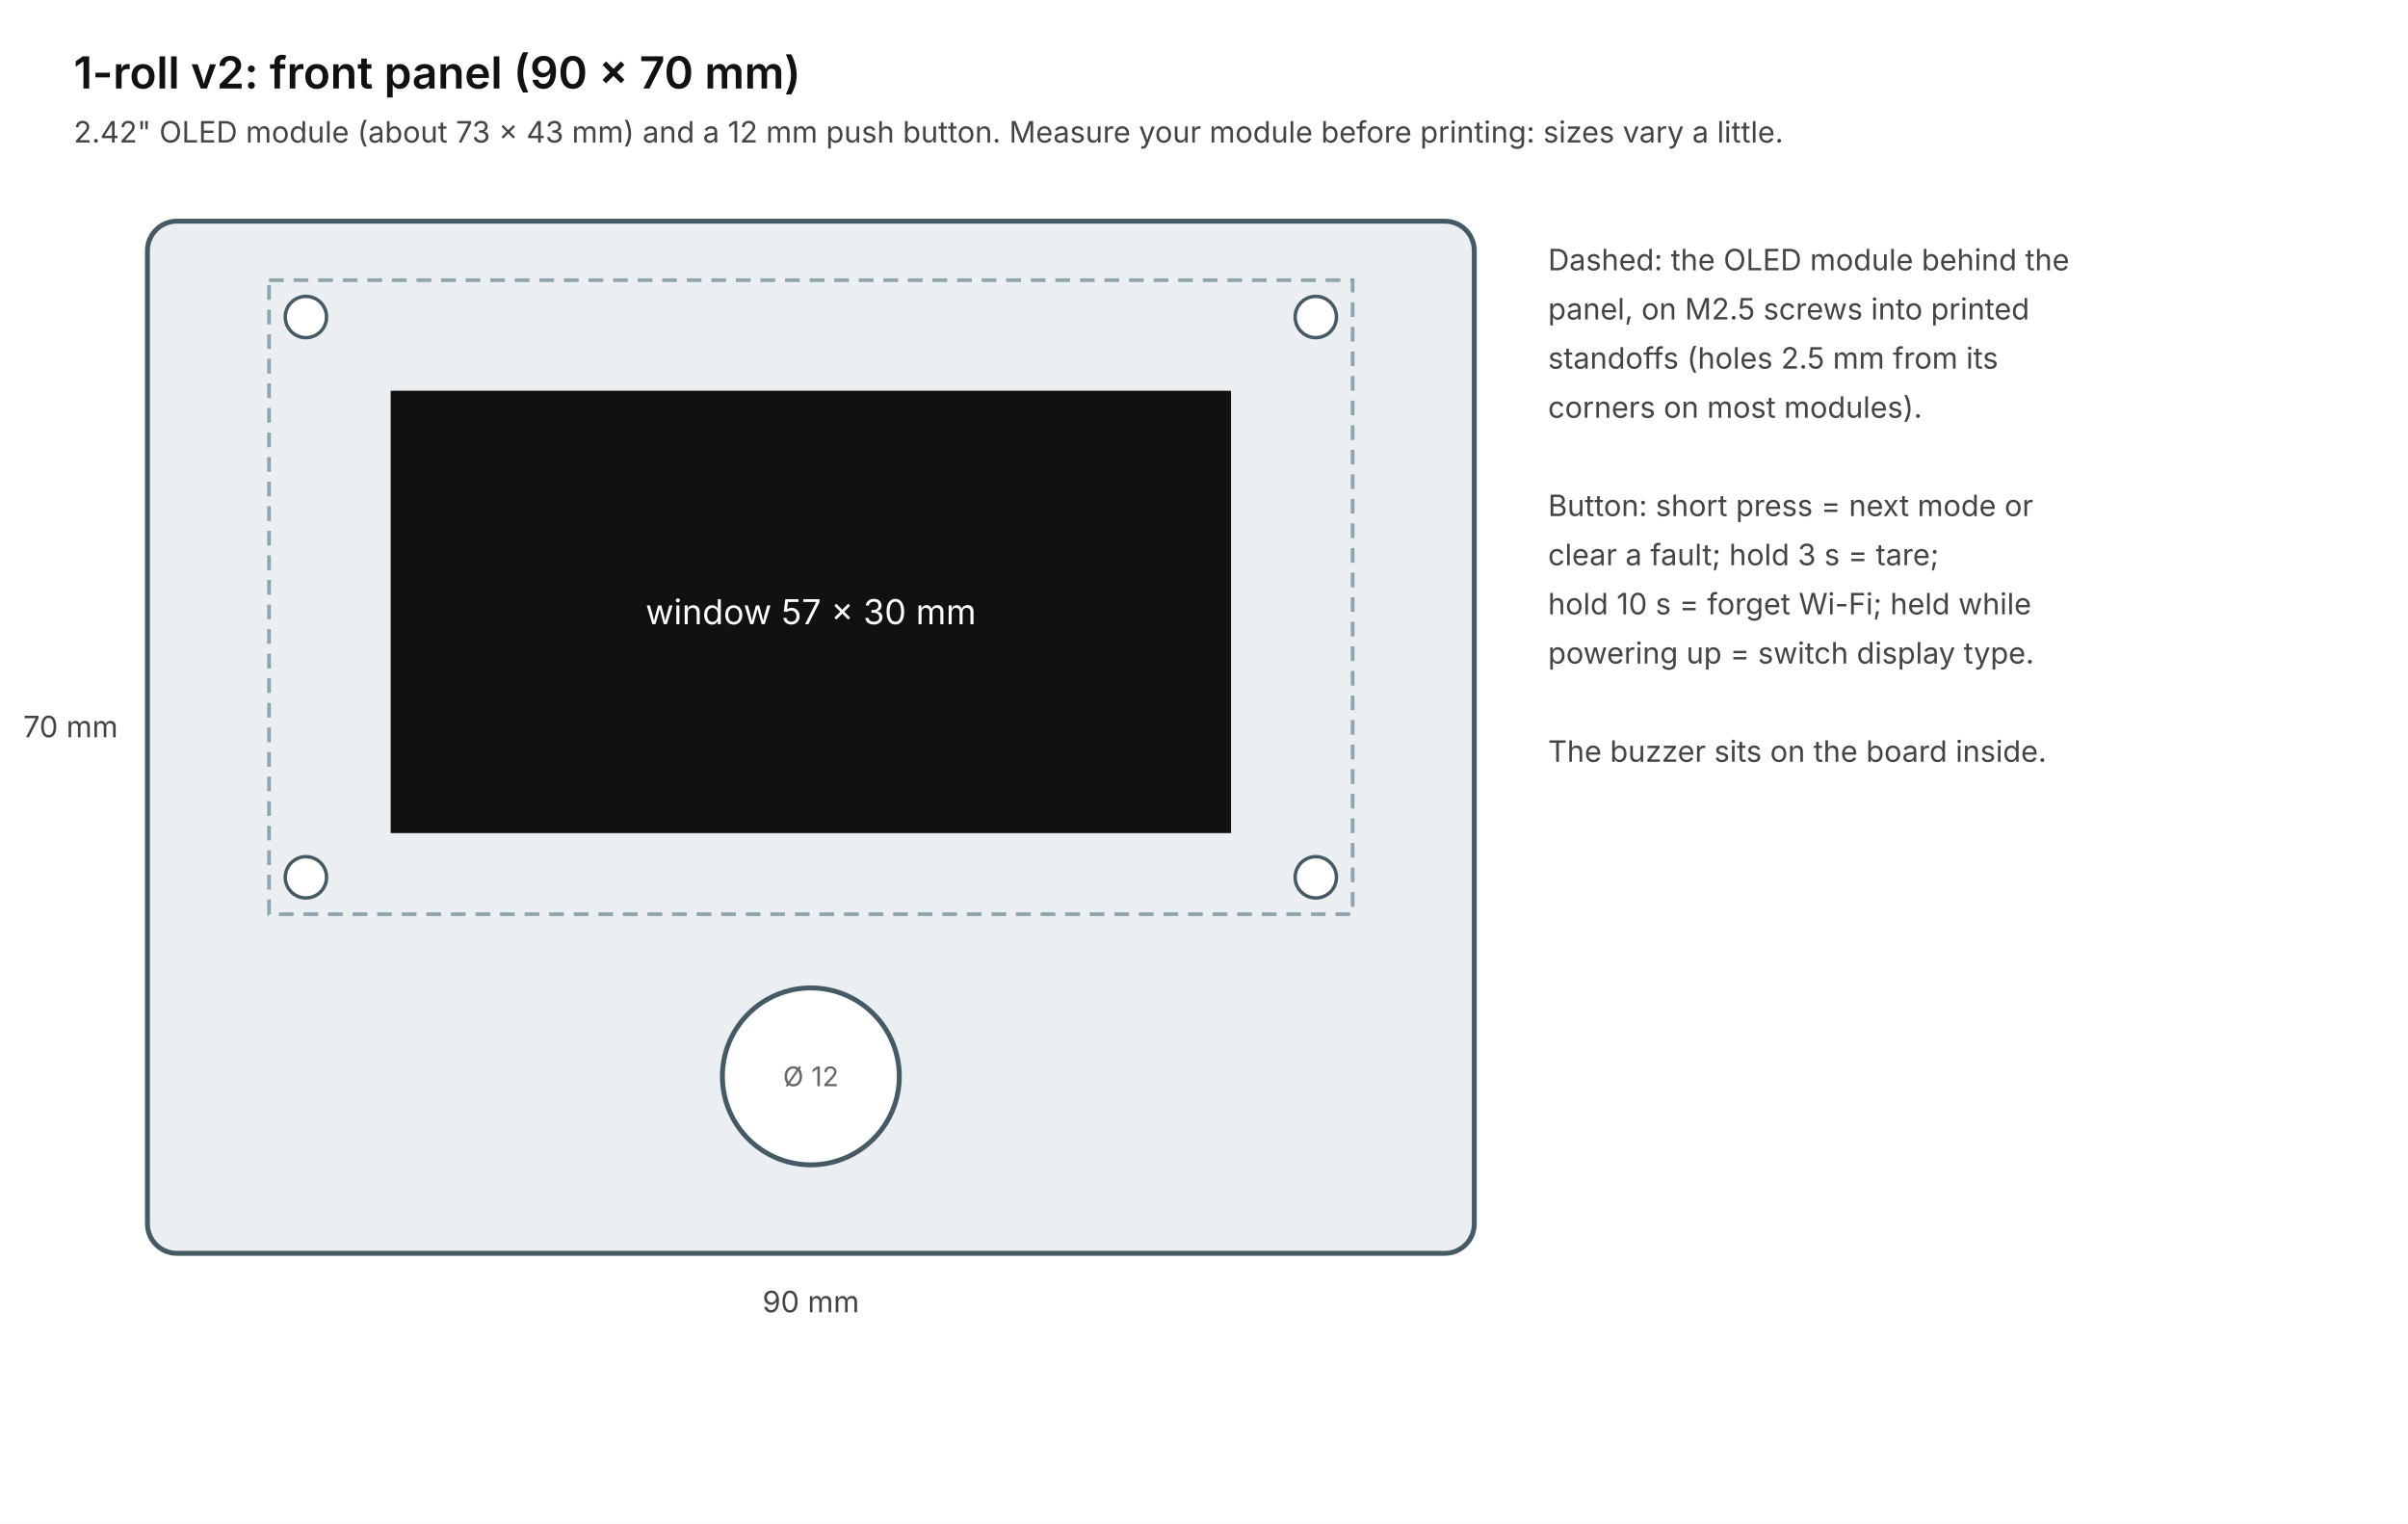
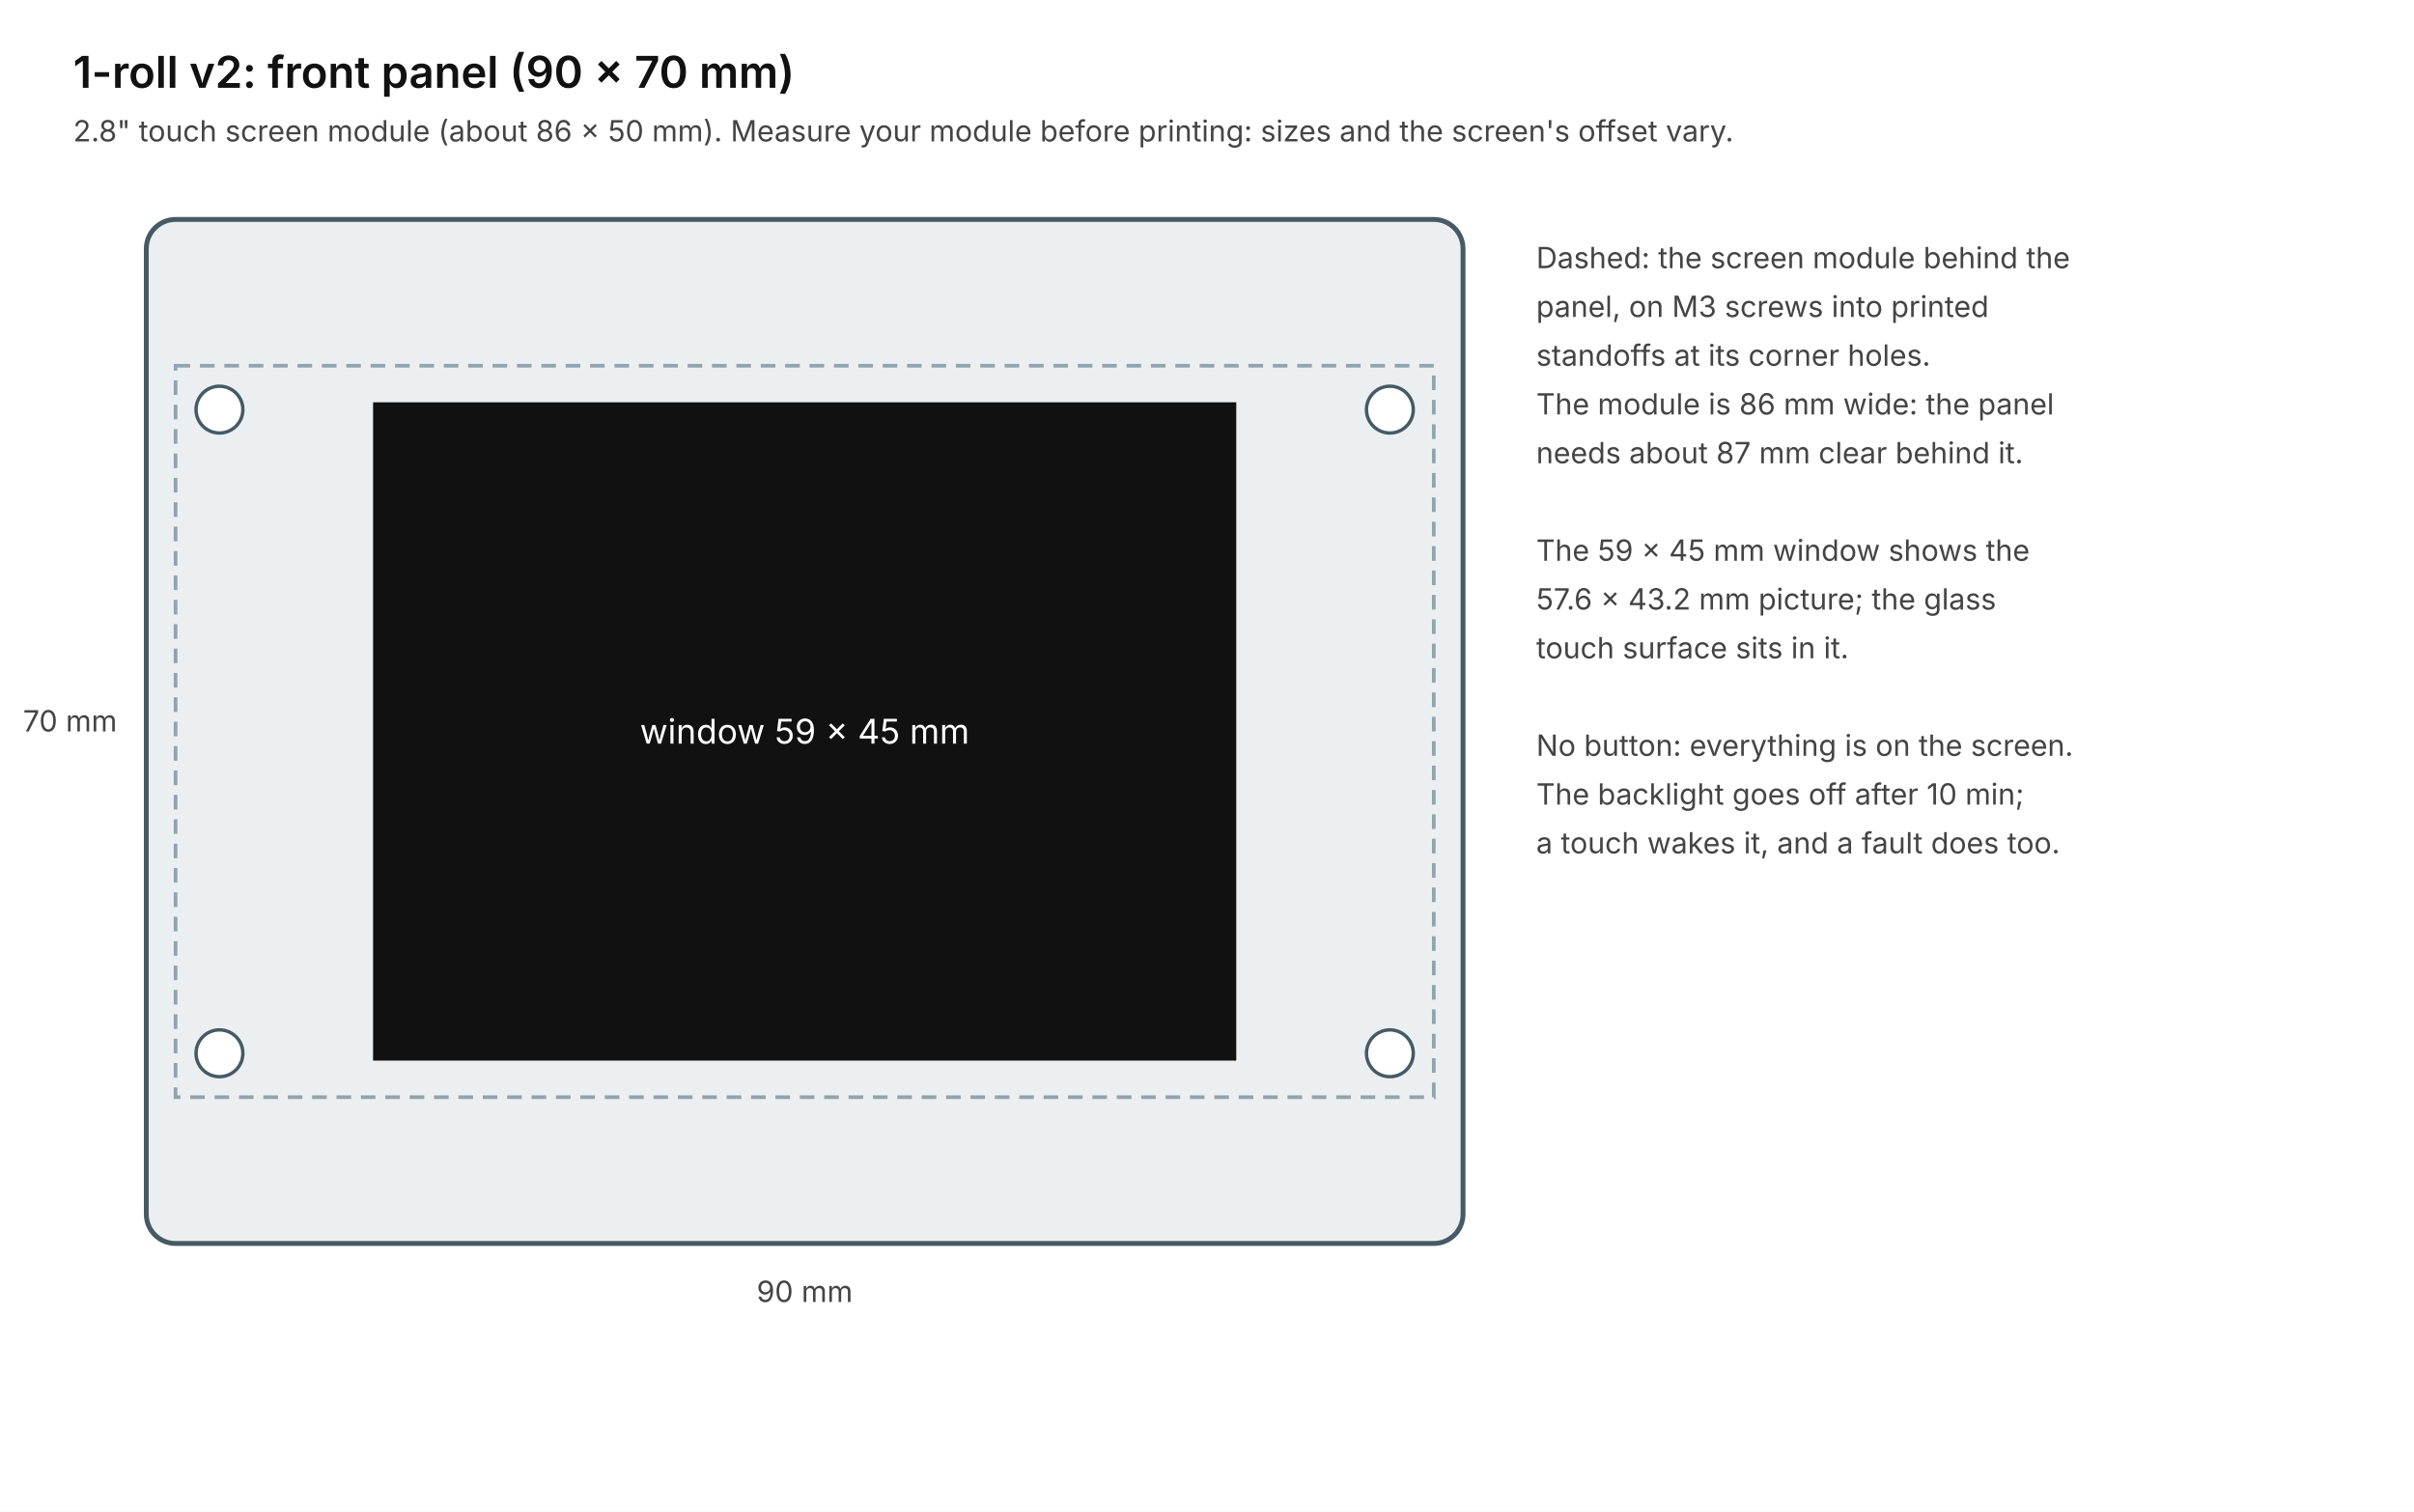
- <svg xmlns="http://www.w3.org/2000/svg" width="980" height="620" viewBox="0 0 980 620" role="img">
+ <svg xmlns="http://www.w3.org/2000/svg" width="990" height="620" viewBox="0 0 990 620" role="img">
  <style>
text{font-family:Inter,Arial,sans-serif}
.t{font-size:18px;font-weight:600;fill:#111}.r{font-size:14px;fill:#111}.v{font-size:12px;fill:#444}.p{font-size:11px;fill:#666}
.bx{fill:#fff;stroke:#111;stroke-width:1.6}.mod{fill:#f4f8ff;stroke:#1565c0;stroke-width:1.6}.safe{fill:#fff4e5;stroke:#ef6c00;stroke-width:1.6}
</style>
-   <rect width="980" height="620" fill="#fff" />
+   <rect width="990" height="620" fill="#fff" />
  <text class="t" x="30" y="36" text-anchor="start">1-roll v2: front panel (90 × 70 mm)</text>
-   <text class="v" x="30" y="58" text-anchor="start">2.42" OLED module (about 73 × 43 mm) and a 12 mm push button. Measure your module before printing: sizes vary a little.</text>
+   <text class="v" x="30" y="58" text-anchor="start">2.8" touch screen module (about 86 × 50 mm). Measure your module before printing: sizes and the screen's offset vary.</text>
  <rect x="60" y="90" width="540" height="420" rx="12" fill="#eceff1" stroke="#455a64" stroke-width="2" />
-   <rect x="109.5" y="114" width="441.0" height="258" fill="none" stroke="#90a4ae" stroke-dasharray="6 4" stroke-width="1.5" />
-   <rect x="159.0" y="159.0" width="342" height="180" fill="#111" />
-   <text class="r" fill="#fff" style="fill:#fff" x="330.0" y="254.0" text-anchor="middle">window 57 × 30 mm</text>
-   <circle cx="124.5" cy="129.0" r="8.4" fill="#fff" stroke="#455a64" stroke-width="1.4" />
-   <circle cx="535.5" cy="129.0" r="8.4" fill="#fff" stroke="#455a64" stroke-width="1.4" />
-   <circle cx="124.5" cy="357.0" r="8.4" fill="#fff" stroke="#455a64" stroke-width="1.4" />
-   <circle cx="535.5" cy="357.0" r="8.4" fill="#fff" stroke="#455a64" stroke-width="1.4" />
-   <circle cx="330.0" cy="438" r="36" fill="#fff" stroke="#455a64" stroke-width="2" />
-   <text class="p" x="330.0" y="442" text-anchor="middle">Ø 12</text>
+   <rect x="72.0" y="150.0" width="516" height="300" fill="none" stroke="#90a4ae" stroke-dasharray="6 4" stroke-width="1.5" />
+   <rect x="153.0" y="165.0" width="354" height="270" fill="#111" />
+   <text x="330.0" y="305.0" text-anchor="middle" style="font:14px Inter,Arial,sans-serif;fill:#fff">window 59 × 45 mm</text>
+   <circle cx="90.0" cy="168.0" r="9.6" fill="#fff" stroke="#455a64" stroke-width="1.4" />
+   <circle cx="570.0" cy="168.0" r="9.6" fill="#fff" stroke="#455a64" stroke-width="1.4" />
+   <circle cx="90.0" cy="432.0" r="9.6" fill="#fff" stroke="#455a64" stroke-width="1.4" />
+   <circle cx="570.0" cy="432.0" r="9.6" fill="#fff" stroke="#455a64" stroke-width="1.4" />
  <text class="v" x="330.0" y="534" text-anchor="middle">90 mm</text>
  <text class="v" x="48" y="300.0" text-anchor="end">70 mm</text>
-   <text class="v" x="630" y="110" text-anchor="start">Dashed: the OLED module behind the</text>
-   <text class="v" x="630" y="130" text-anchor="start">panel, on M2.5 screws into printed</text>
-   <text class="v" x="630" y="150" text-anchor="start">standoffs (holes 2.5 mm from its</text>
-   <text class="v" x="630" y="170" text-anchor="start">corners on most modules).</text>
-   <text class="v" x="630" y="190" text-anchor="start" />
-   <text class="v" x="630" y="210" text-anchor="start">Button: short press = next mode or</text>
-   <text class="v" x="630" y="230" text-anchor="start">clear a fault; hold 3 s = tare;</text>
-   <text class="v" x="630" y="250" text-anchor="start">hold 10 s = forget Wi-Fi; held while</text>
-   <text class="v" x="630" y="270" text-anchor="start">powering up = switch display type.</text>
+   <text class="v" x="630" y="110" text-anchor="start">Dashed: the screen module behind the</text>
+   <text class="v" x="630" y="130" text-anchor="start">panel, on M3 screws into printed</text>
+   <text class="v" x="630" y="150" text-anchor="start">standoffs at its corner holes.</text>
+   <text class="v" x="630" y="170" text-anchor="start">The module is 86 mm wide: the panel</text>
+   <text class="v" x="630" y="190" text-anchor="start">needs about 87 mm clear behind it.</text>
+   <text class="v" x="630" y="210" text-anchor="start" />
+   <text class="v" x="630" y="230" text-anchor="start">The 59 × 45 mm window shows the</text>
+   <text class="v" x="630" y="250" text-anchor="start">57.6 × 43.2 mm picture; the glass</text>
+   <text class="v" x="630" y="270" text-anchor="start">touch surface sits in it.</text>
  <text class="v" x="630" y="290" text-anchor="start" />
-   <text class="v" x="630" y="310" text-anchor="start">The buzzer sits on the board inside.</text>
+   <text class="v" x="630" y="310" text-anchor="start">No button: everything is on the screen.</text>
+   <text class="v" x="630" y="330" text-anchor="start">The backlight goes off after 10 min;</text>
+   <text class="v" x="630" y="350" text-anchor="start">a touch wakes it, and a fault does too.</text>
</svg>
